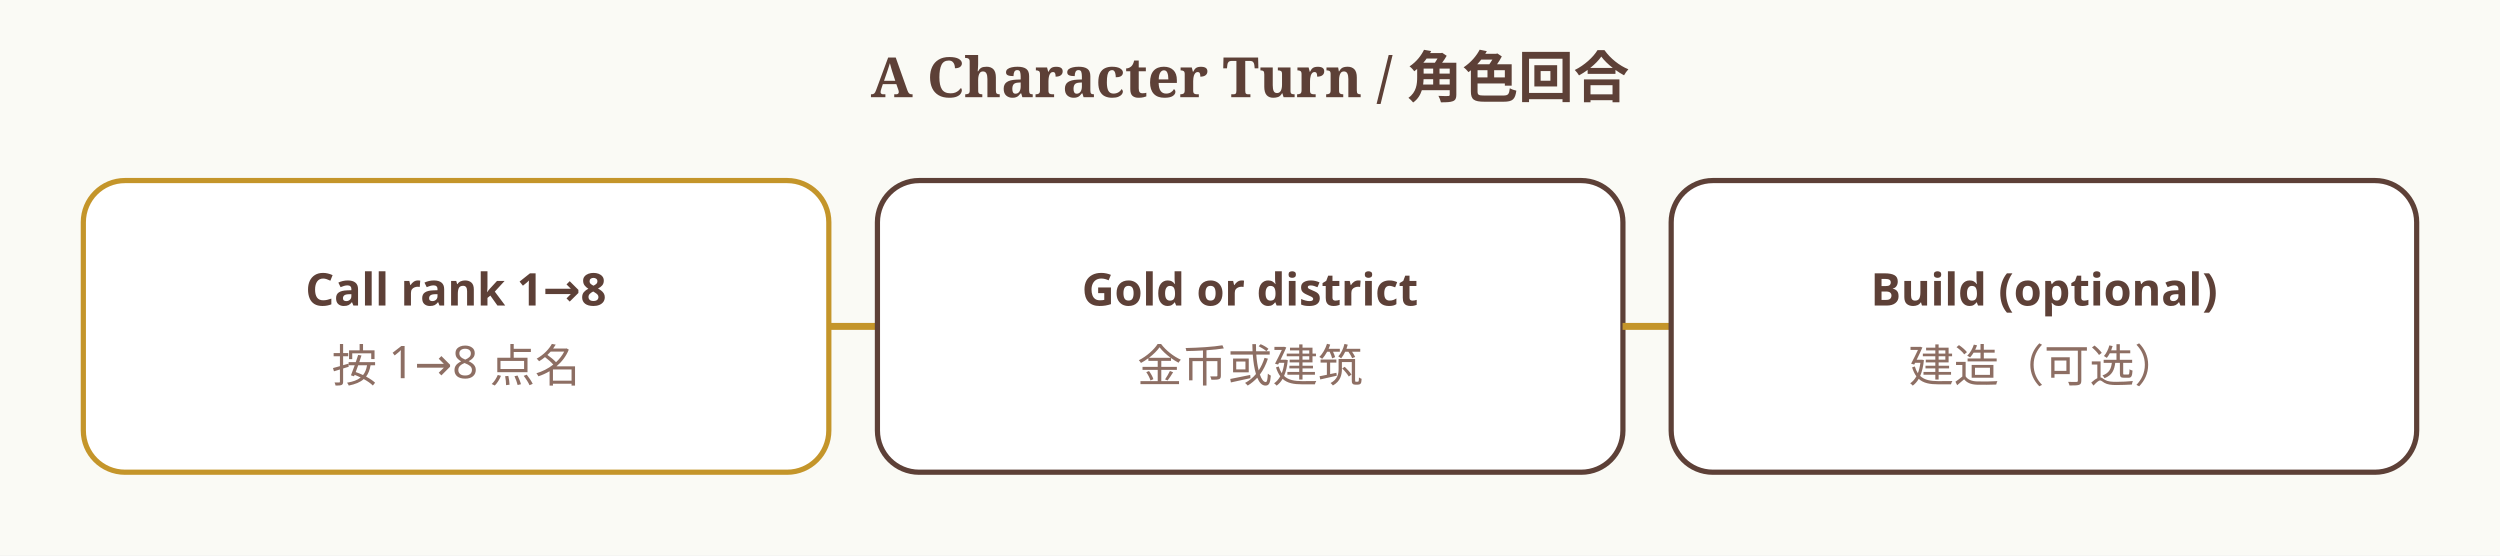
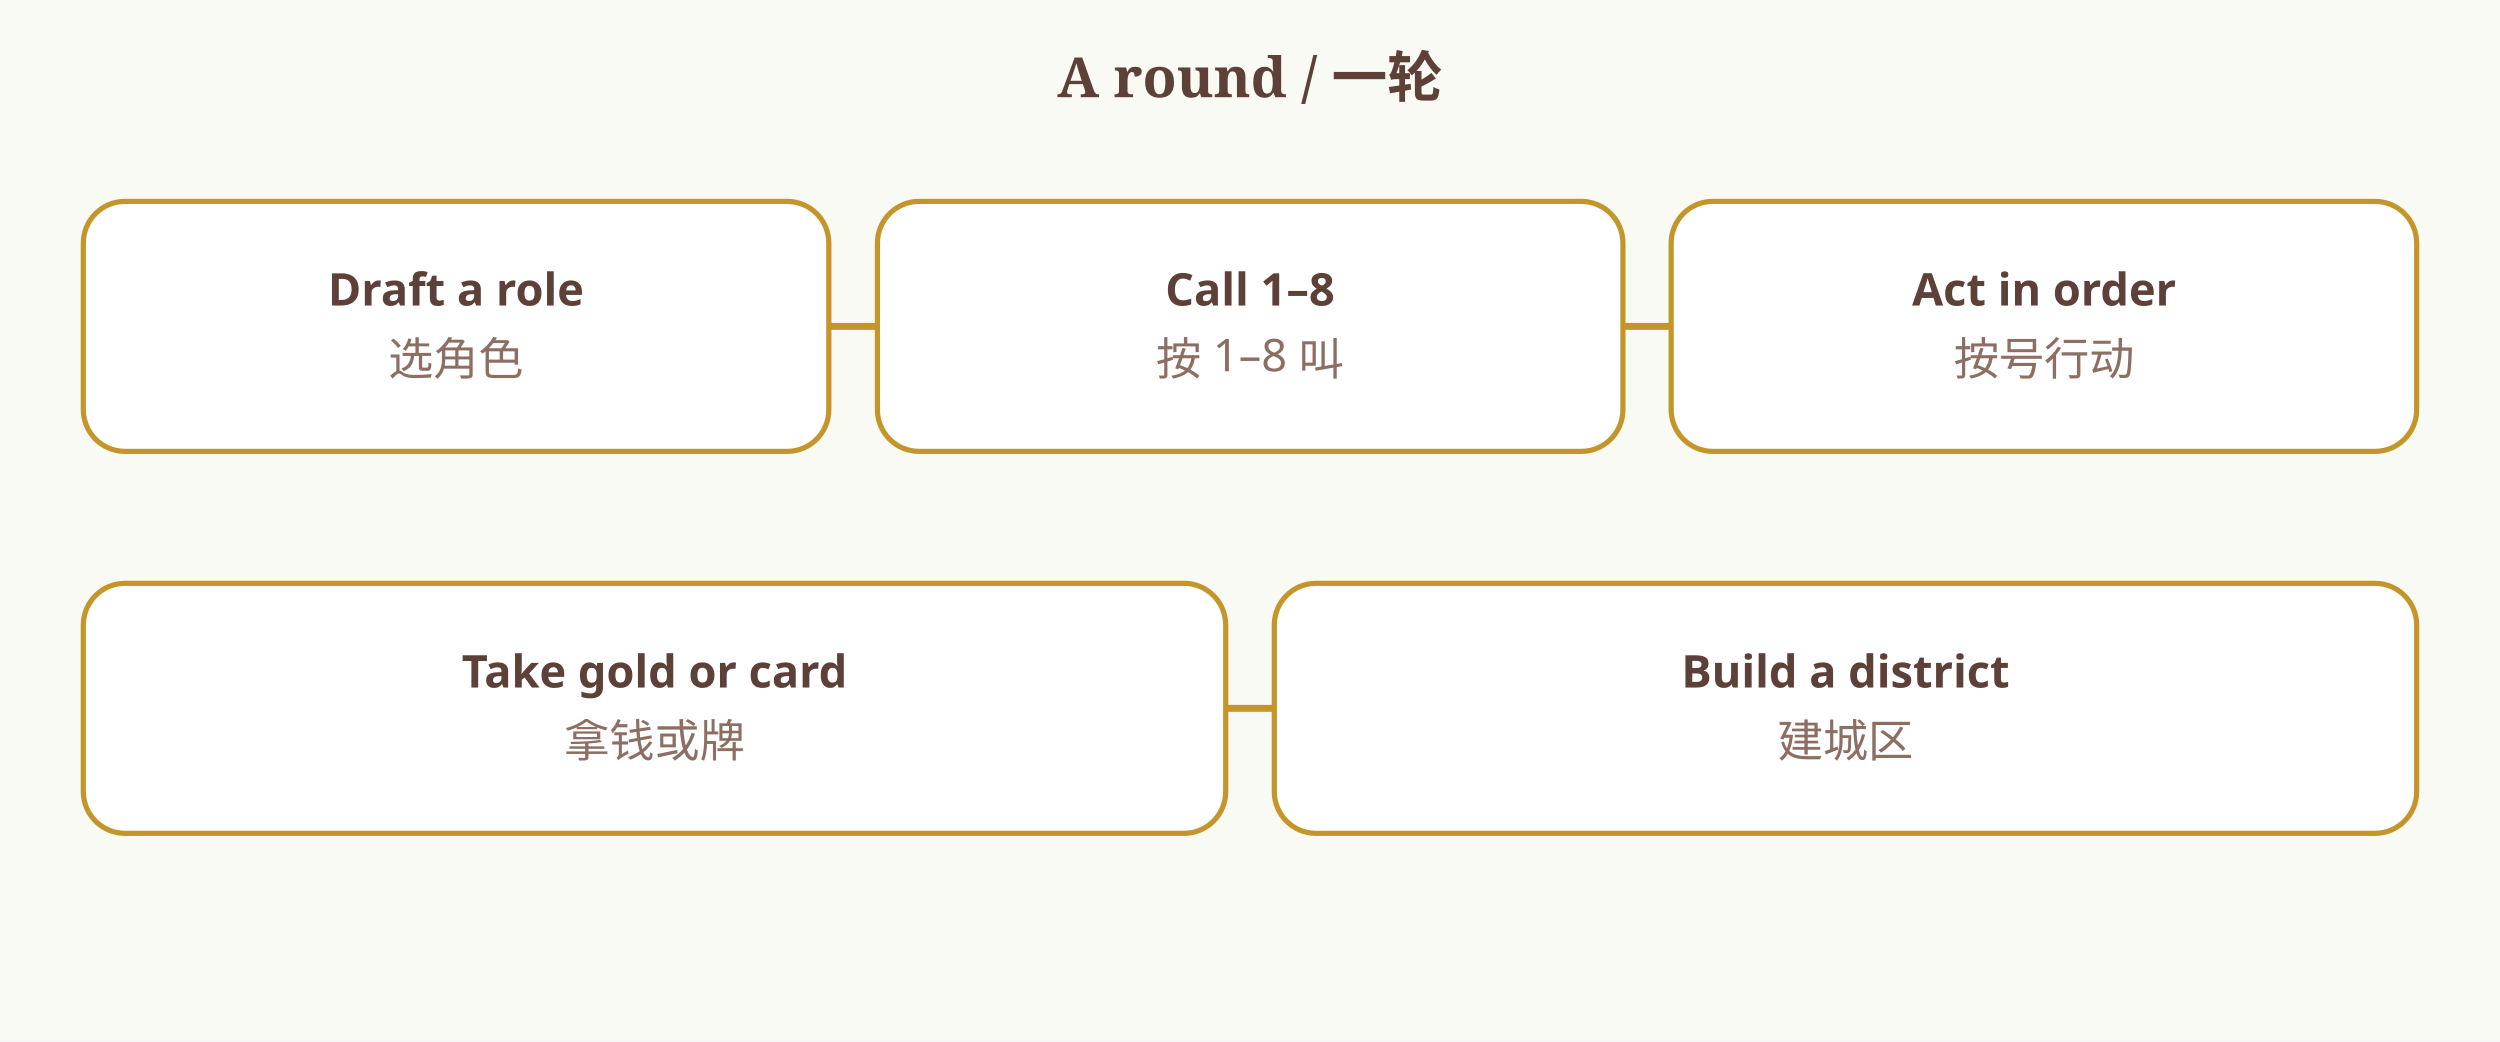
- <svg xmlns="http://www.w3.org/2000/svg" viewBox="0 0 720 160" role="img">
-   <rect width="720" height="160" fill="#FAFAF5" />
-   <text x="360" y="28" text-anchor="middle" font-family="Georgia, serif" font-size="16" fill="#5D4037" font-weight="700">A Character Turn / 角色回合</text>
+ <svg xmlns="http://www.w3.org/2000/svg" viewBox="0 0 720 300" role="img">
+   <rect width="720" height="300" fill="#FAFAF5" />
+   <text x="360" y="28" text-anchor="middle" font-family="Georgia, serif" font-size="16" fill="#5D4037" font-weight="700">A round / 一轮</text>
  <g font-family="'PingFang SC', 'Hiragino Sans GB', 'Microsoft YaHei', sans-serif" font-size="13" text-anchor="middle">
-     <rect x="24.0" y="52" width="214.7" height="84" rx="12" fill="#fff" stroke="#C4952A" stroke-width="1.5" />
-     <text x="131.3" y="88" fill="#5D4037" font-weight="700">Call rank 1→8</text>
-     <text x="131.3" y="110" fill="#8D6E63">按 1→8 点名</text>
+     <rect x="24.0" y="58" width="214.7" height="72" rx="12" fill="#fff" stroke="#C4952A" stroke-width="1.5" />
+     <text x="131.3" y="88" fill="#5D4037" font-weight="700">Draft a role</text>
+     <text x="131.3" y="108" fill="#8D6E63">选角色</text>
    <path d="M238.7 94h14" stroke="#C4952A" stroke-width="2" />
-     <rect x="252.7" y="52" width="214.7" height="84" rx="12" fill="#fff" stroke="#5D4037" stroke-width="1.5" />
-     <text x="360.0" y="88" fill="#5D4037" font-weight="700">Gold or district</text>
-     <text x="360.0" y="110" fill="#8D6E63">金币或建筑</text>
+     <rect x="252.7" y="58" width="214.7" height="72" rx="12" fill="#fff" stroke="#C4952A" stroke-width="1.5" />
+     <text x="360.0" y="88" fill="#5D4037" font-weight="700">Call 1–8</text>
+     <text x="360.0" y="108" fill="#8D6E63">按 1–8 叫</text>
    <path d="M467.3 94h14" stroke="#C4952A" stroke-width="2" />
-     <rect x="481.3" y="52" width="214.7" height="84" rx="12" fill="#fff" stroke="#5D4037" stroke-width="1.5" />
-     <text x="588.7" y="88" fill="#5D4037" font-weight="700">Build (optional)</text>
-     <text x="588.7" y="110" fill="#8D6E63">建造（可选）</text>
+     <rect x="481.3" y="58" width="214.7" height="72" rx="12" fill="#fff" stroke="#C4952A" stroke-width="1.5" />
+     <text x="588.7" y="88" fill="#5D4037" font-weight="700">Act in order</text>
+     <text x="588.7" y="108" fill="#8D6E63">按号行动</text>
+     <rect x="24.0" y="168" width="329.0" height="72" rx="12" fill="#fff" stroke="#C4952A" stroke-width="1.5" />
+     <text x="188.5" y="198" fill="#5D4037" font-weight="700">Take gold or card</text>
+     <text x="188.5" y="218" fill="#8D6E63">拿钱或牌</text>
+     <path d="M353.0 204h14" stroke="#C4952A" stroke-width="2" />
+     <rect x="367.0" y="168" width="329.0" height="72" rx="12" fill="#fff" stroke="#C4952A" stroke-width="1.5" />
+     <text x="531.5" y="198" fill="#5D4037" font-weight="700">Build a district</text>
+     <text x="531.5" y="218" fill="#8D6E63">建城区</text>
  </g>
</svg>
